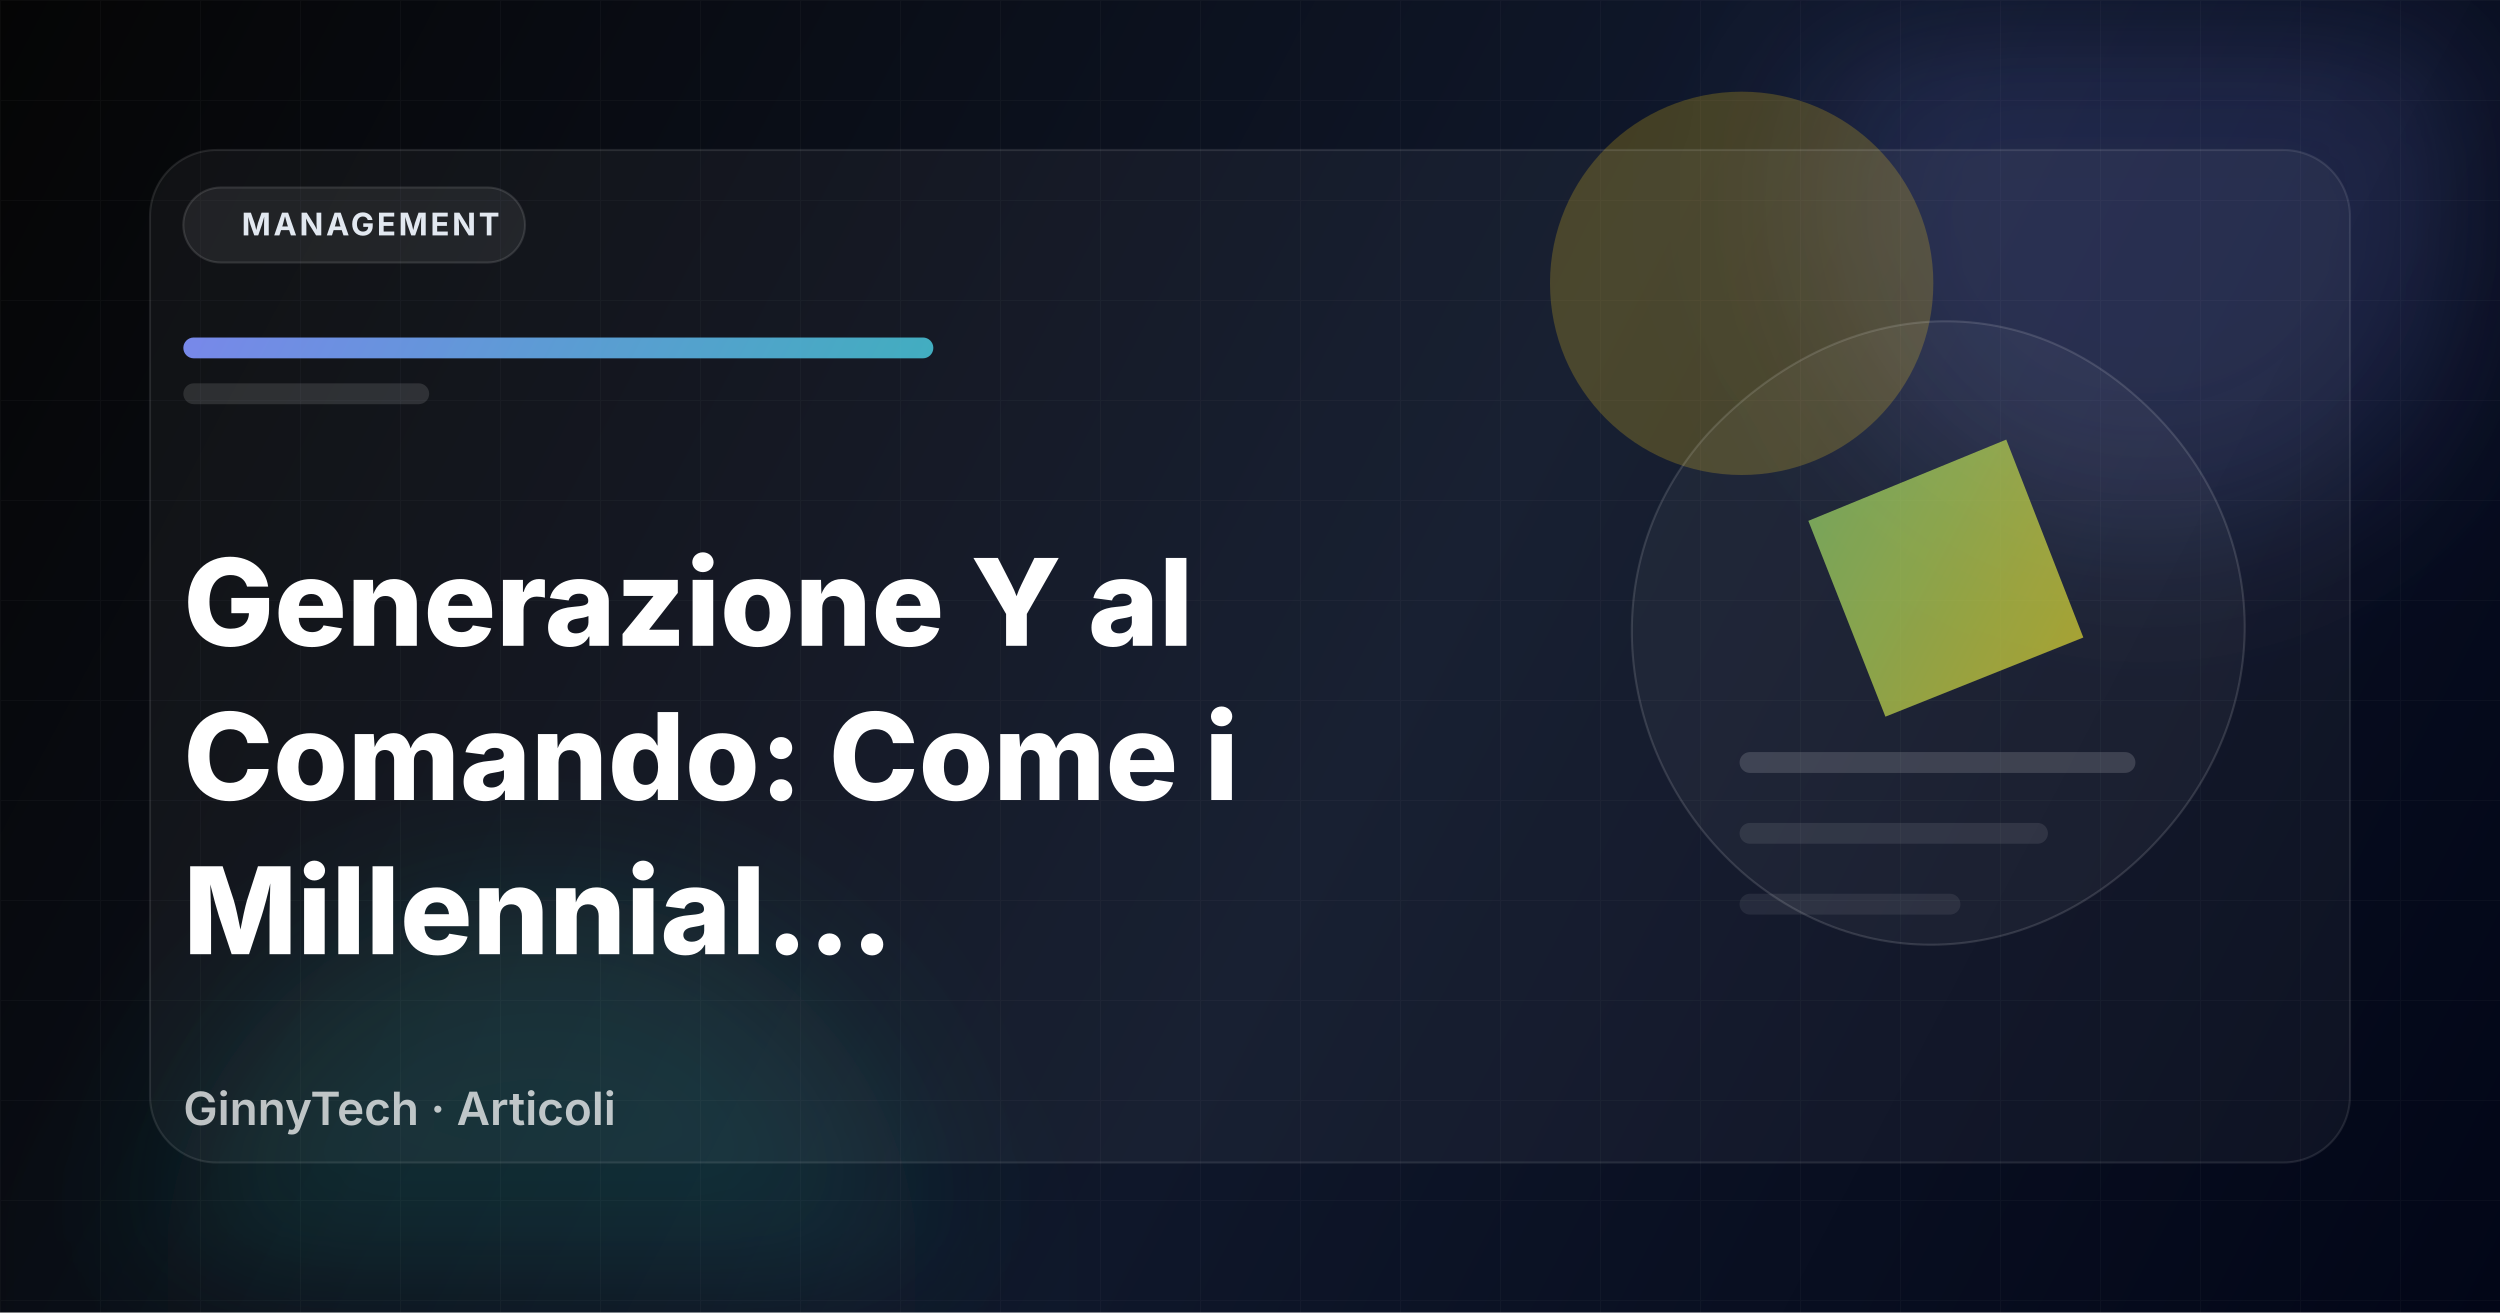
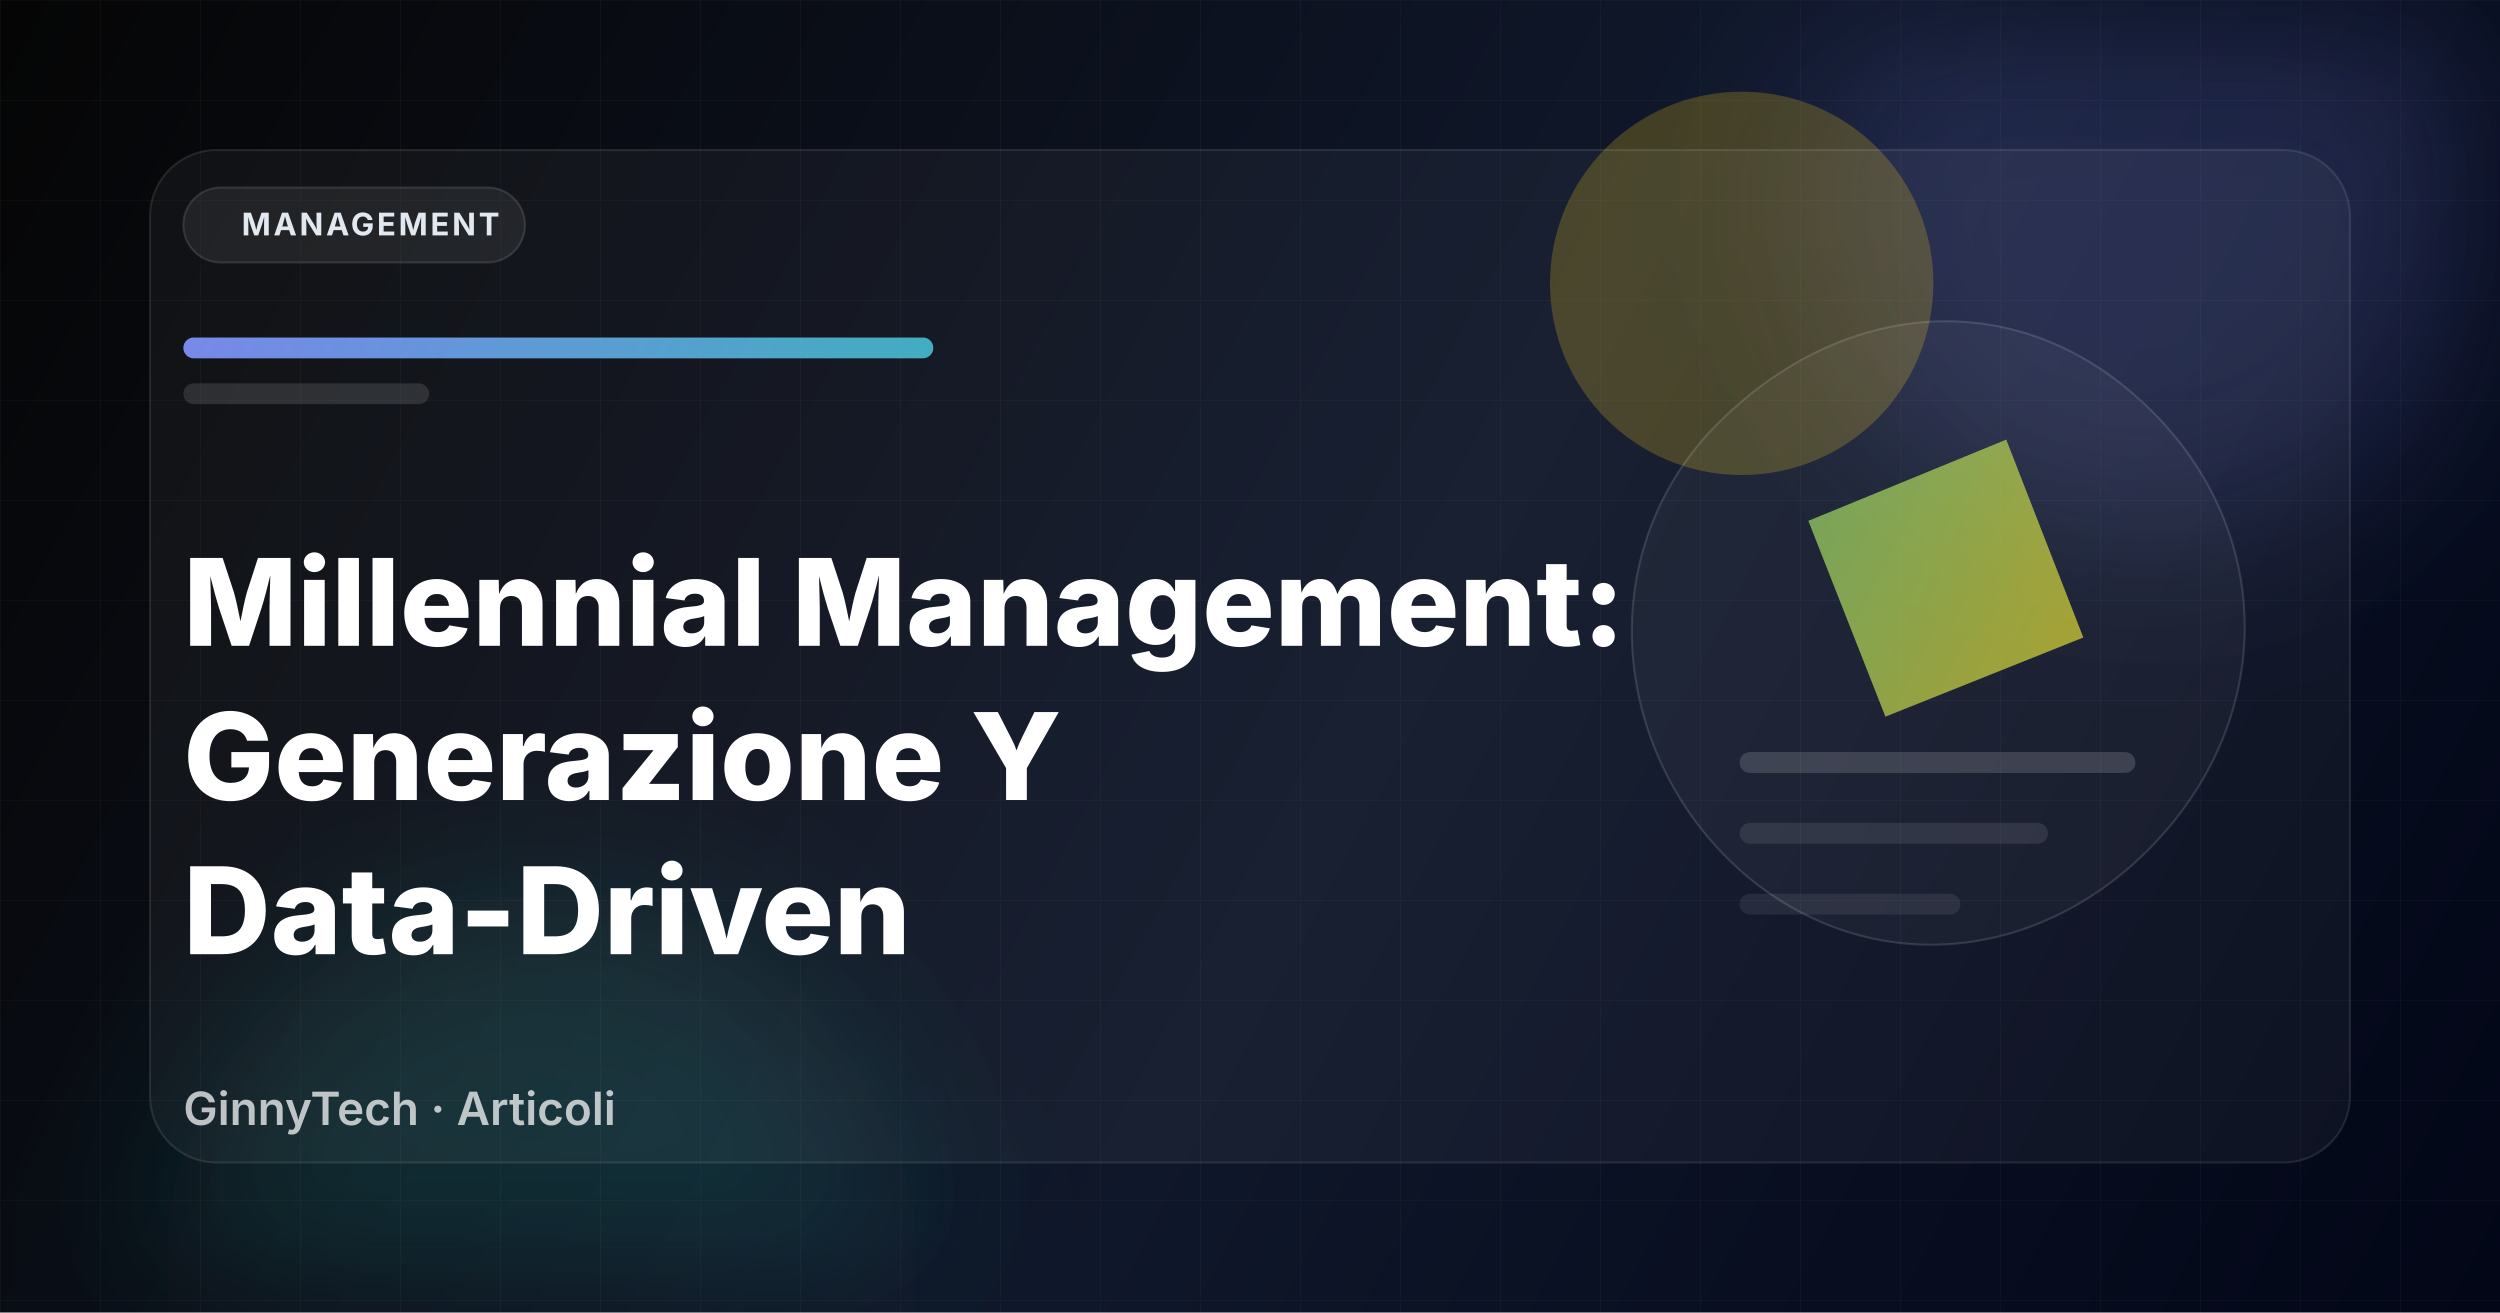
<svg xmlns="http://www.w3.org/2000/svg" width="1200" height="630" viewBox="0 0 1200 630" fill="none">
  <defs>
    <linearGradient id="bg" x1="0" y1="0" x2="1200" y2="630" gradientUnits="userSpaceOnUse">
      <stop offset="0" stop-color="#050505" />
      <stop offset="0.55" stop-color="#0f172a" />
      <stop offset="1" stop-color="#020617" />
    </linearGradient>
    <linearGradient id="accent" x1="110" y1="80" x2="980" y2="540" gradientUnits="userSpaceOnUse">
      <stop offset="0" stop-color="#818cf8" stop-opacity="0.95" />
      <stop offset="0.5" stop-color="#2dd4bf" stop-opacity="0.88" />
      <stop offset="1" stop-color="#facc15" stop-opacity="0.9" />
    </linearGradient>
    <filter id="blur" x="-40%" y="-40%" width="180%" height="180%">
      <feGaussianBlur stdDeviation="42" />
    </filter>
    <pattern id="grid" width="48" height="48" patternUnits="userSpaceOnUse">
      <path d="M48 0H0V48" stroke="rgba(255,255,255,0.08)" stroke-width="1" />
    </pattern>
  </defs>
  <rect width="1200" height="630" fill="url(#bg)" />
  <rect width="1200" height="630" fill="url(#grid)" opacity="0.35" />
  <circle cx="1030" cy="96" r="162" fill="#818cf8" fill-opacity="0.18" filter="url(#blur)" />
  <circle cx="260" cy="610" r="180" fill="#2dd4bf" fill-opacity="0.14" filter="url(#blur)" />
  <circle cx="836" cy="136" r="92" fill="#facc15" fill-opacity="0.22" />
  <rect x="72" y="72" width="1056" height="486" rx="32" fill="rgba(255,255,255,0.04)" stroke="rgba(255,255,255,0.10)" />
  <rect x="88" y="90" width="164" height="36" rx="18" fill="rgba(255,255,255,0.07)" stroke="rgba(255,255,255,0.12)" />
  <text x="116" y="113" font-family="Inter, Arial, sans-serif" font-size="15" font-weight="700" letter-spacing="1.3" fill="#e2e8f0">MANAGEMENT</text>
  <rect x="88" y="162" width="360" height="10" rx="5" fill="url(#accent)" />
  <rect x="88" y="184" width="118" height="10" rx="5" fill="rgba(255,255,255,0.12)" />
-   <text x="88" y="310" font-family="Inter, Arial, sans-serif" font-size="58" font-weight="800" fill="#ffffff">Generazione Y al</text>
-   <text x="88" y="384" font-family="Inter, Arial, sans-serif" font-size="58" font-weight="800" fill="#ffffff">Comando: Come i</text>
-   <text x="88" y="458" font-family="Inter, Arial, sans-serif" font-size="58" font-weight="800" fill="#ffffff">Millennial...</text>
+   <text x="88" y="310" font-family="Inter, Arial, sans-serif" font-size="58" font-weight="800" fill="#ffffff">Millennial Management:</text>
+   <text x="88" y="384" font-family="Inter, Arial, sans-serif" font-size="58" font-weight="800" fill="#ffffff">Generazione Y</text>
+   <text x="88" y="458" font-family="Inter, Arial, sans-serif" font-size="58" font-weight="800" fill="#ffffff">Data-Driven</text>
  <text x="88" y="540" font-family="Inter, Arial, sans-serif" font-size="22" font-weight="600" fill="rgba(255,255,255,0.72)">GinnyTech · Articoli</text>
  <g opacity="0.95">
    <path d="M820 208C880 144 964 136 1025 190C1088 245 1095 332 1042 396C988 461 902 473 839 421C776 368 762 272 820 208Z" fill="rgba(255,255,255,0.04)" stroke="rgba(255,255,255,0.14)" />
    <path d="M868 250L963 211L1000 306L905 344L868 250Z" fill="url(#accent)" fill-opacity="0.88" />
    <path d="M840 366L1020 366" stroke="rgba(255,255,255,0.16)" stroke-width="10" stroke-linecap="round" />
    <path d="M840 400L978 400" stroke="rgba(255,255,255,0.1)" stroke-width="10" stroke-linecap="round" />
    <path d="M840 434L936 434" stroke="rgba(255,255,255,0.08)" stroke-width="10" stroke-linecap="round" />
  </g>
</svg>
